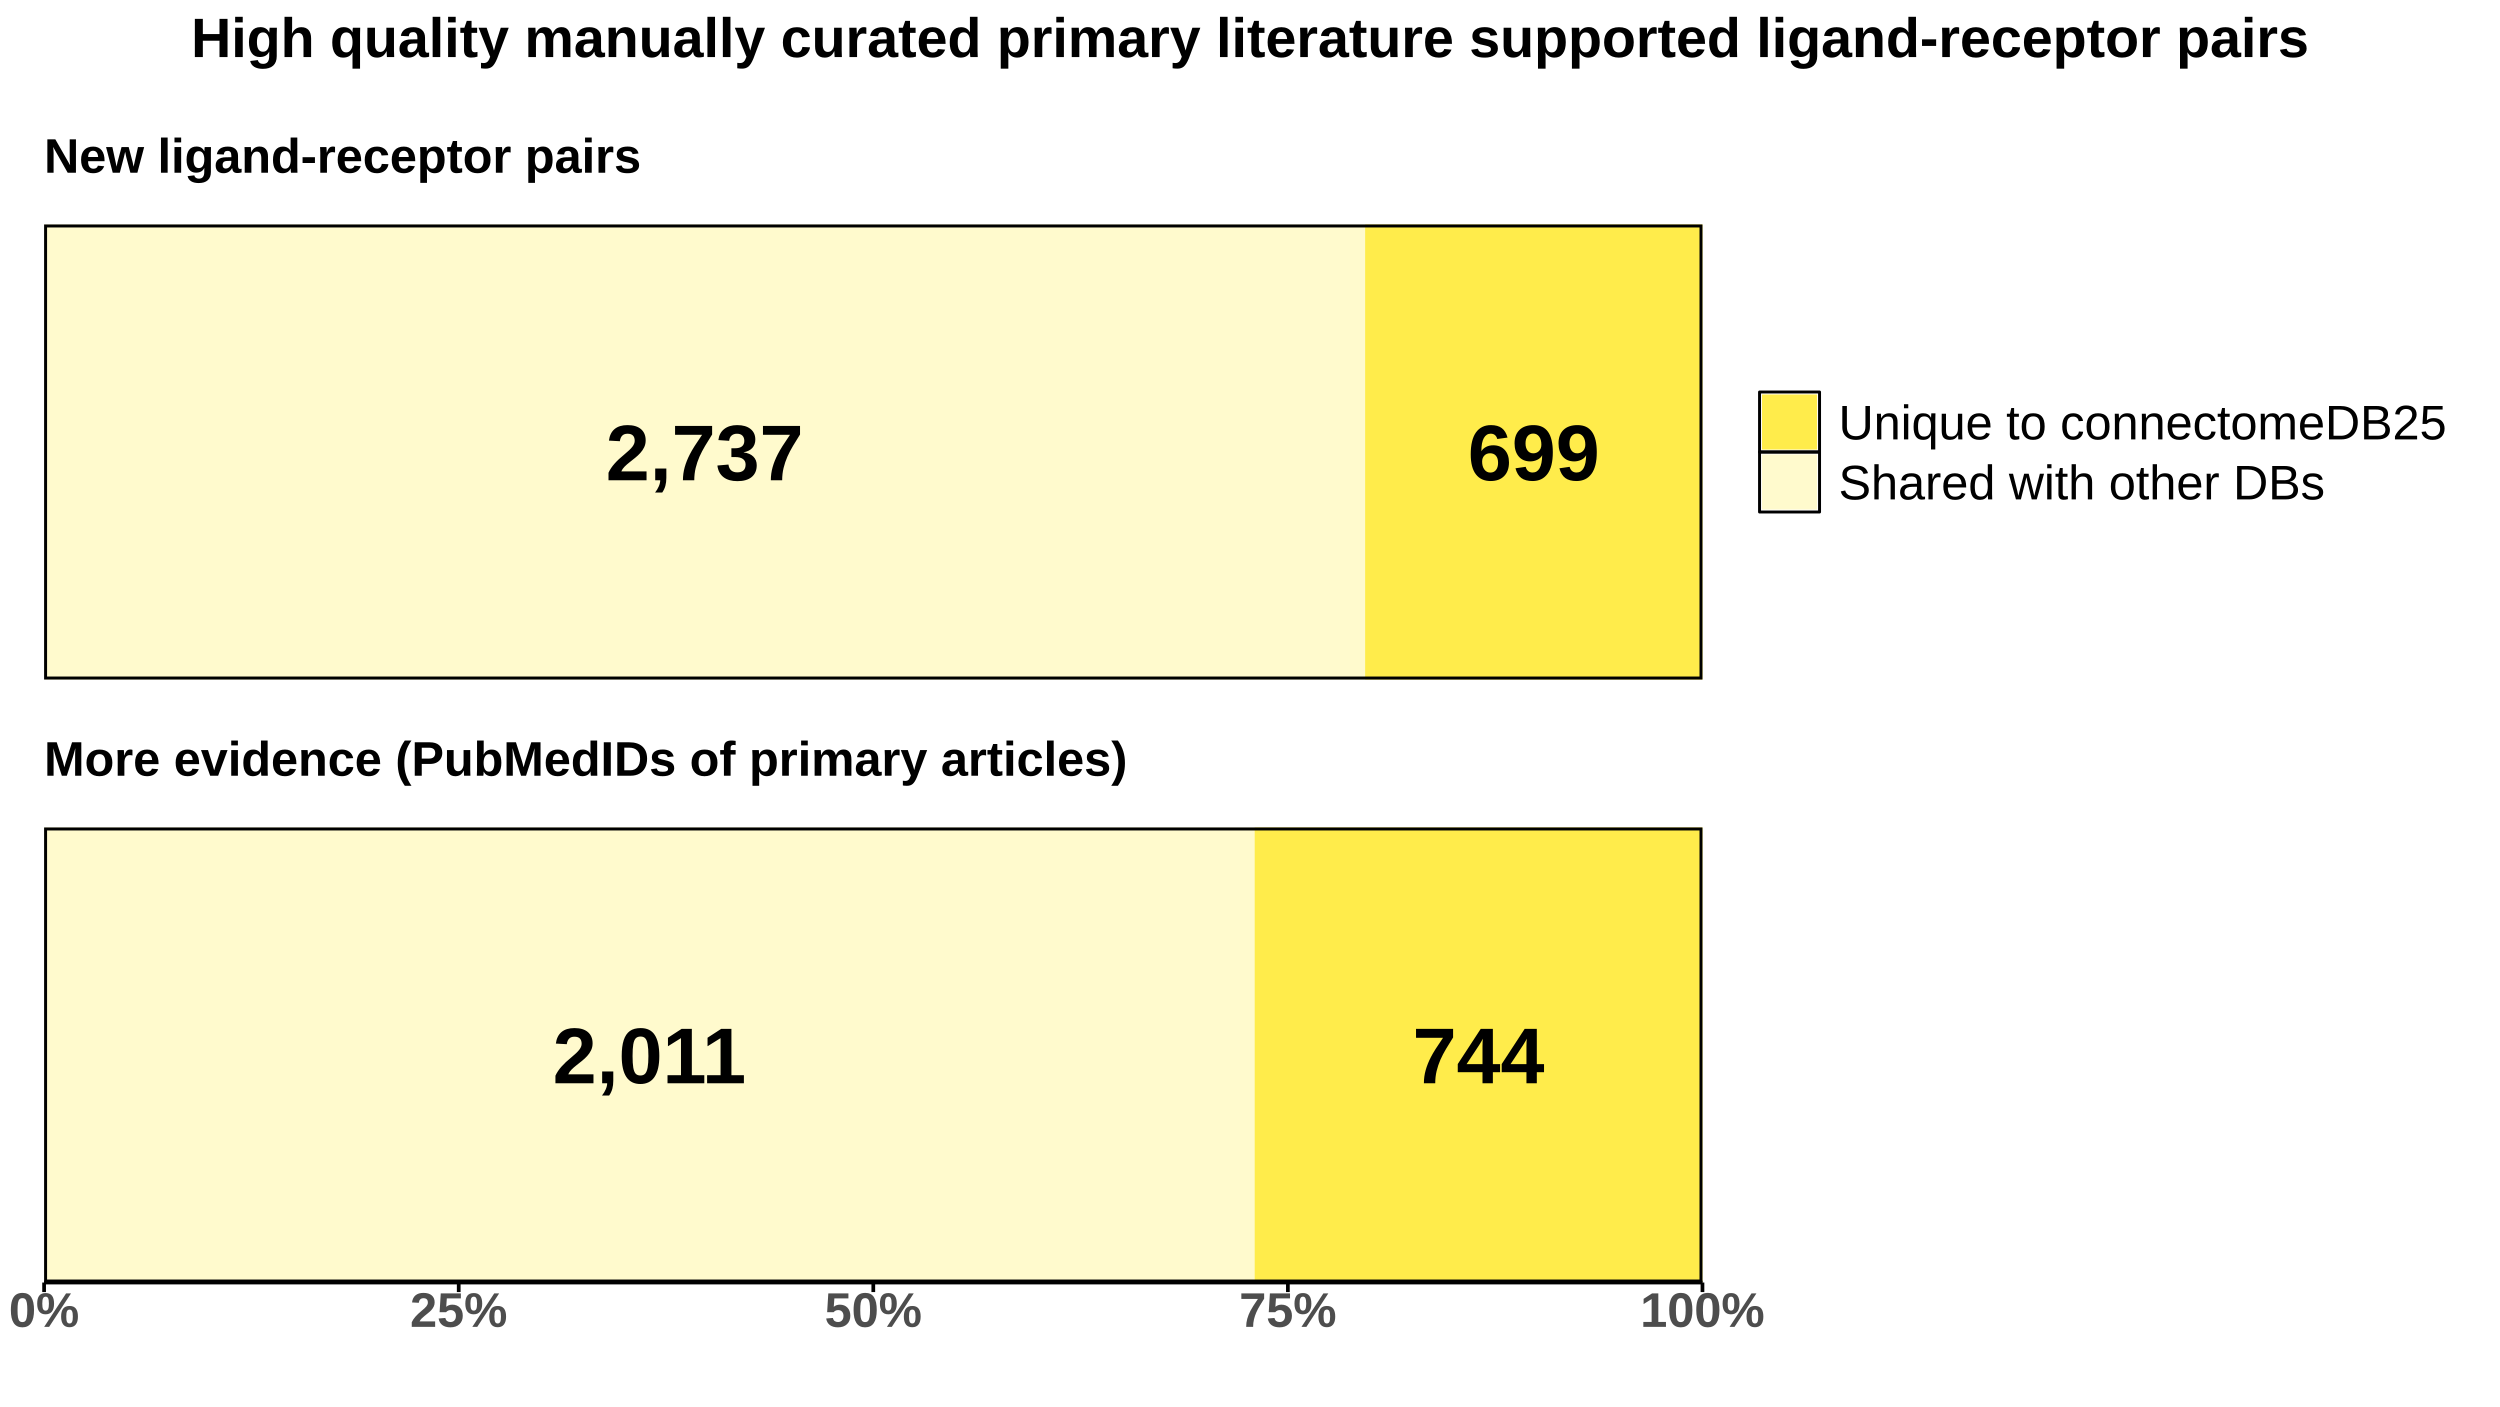
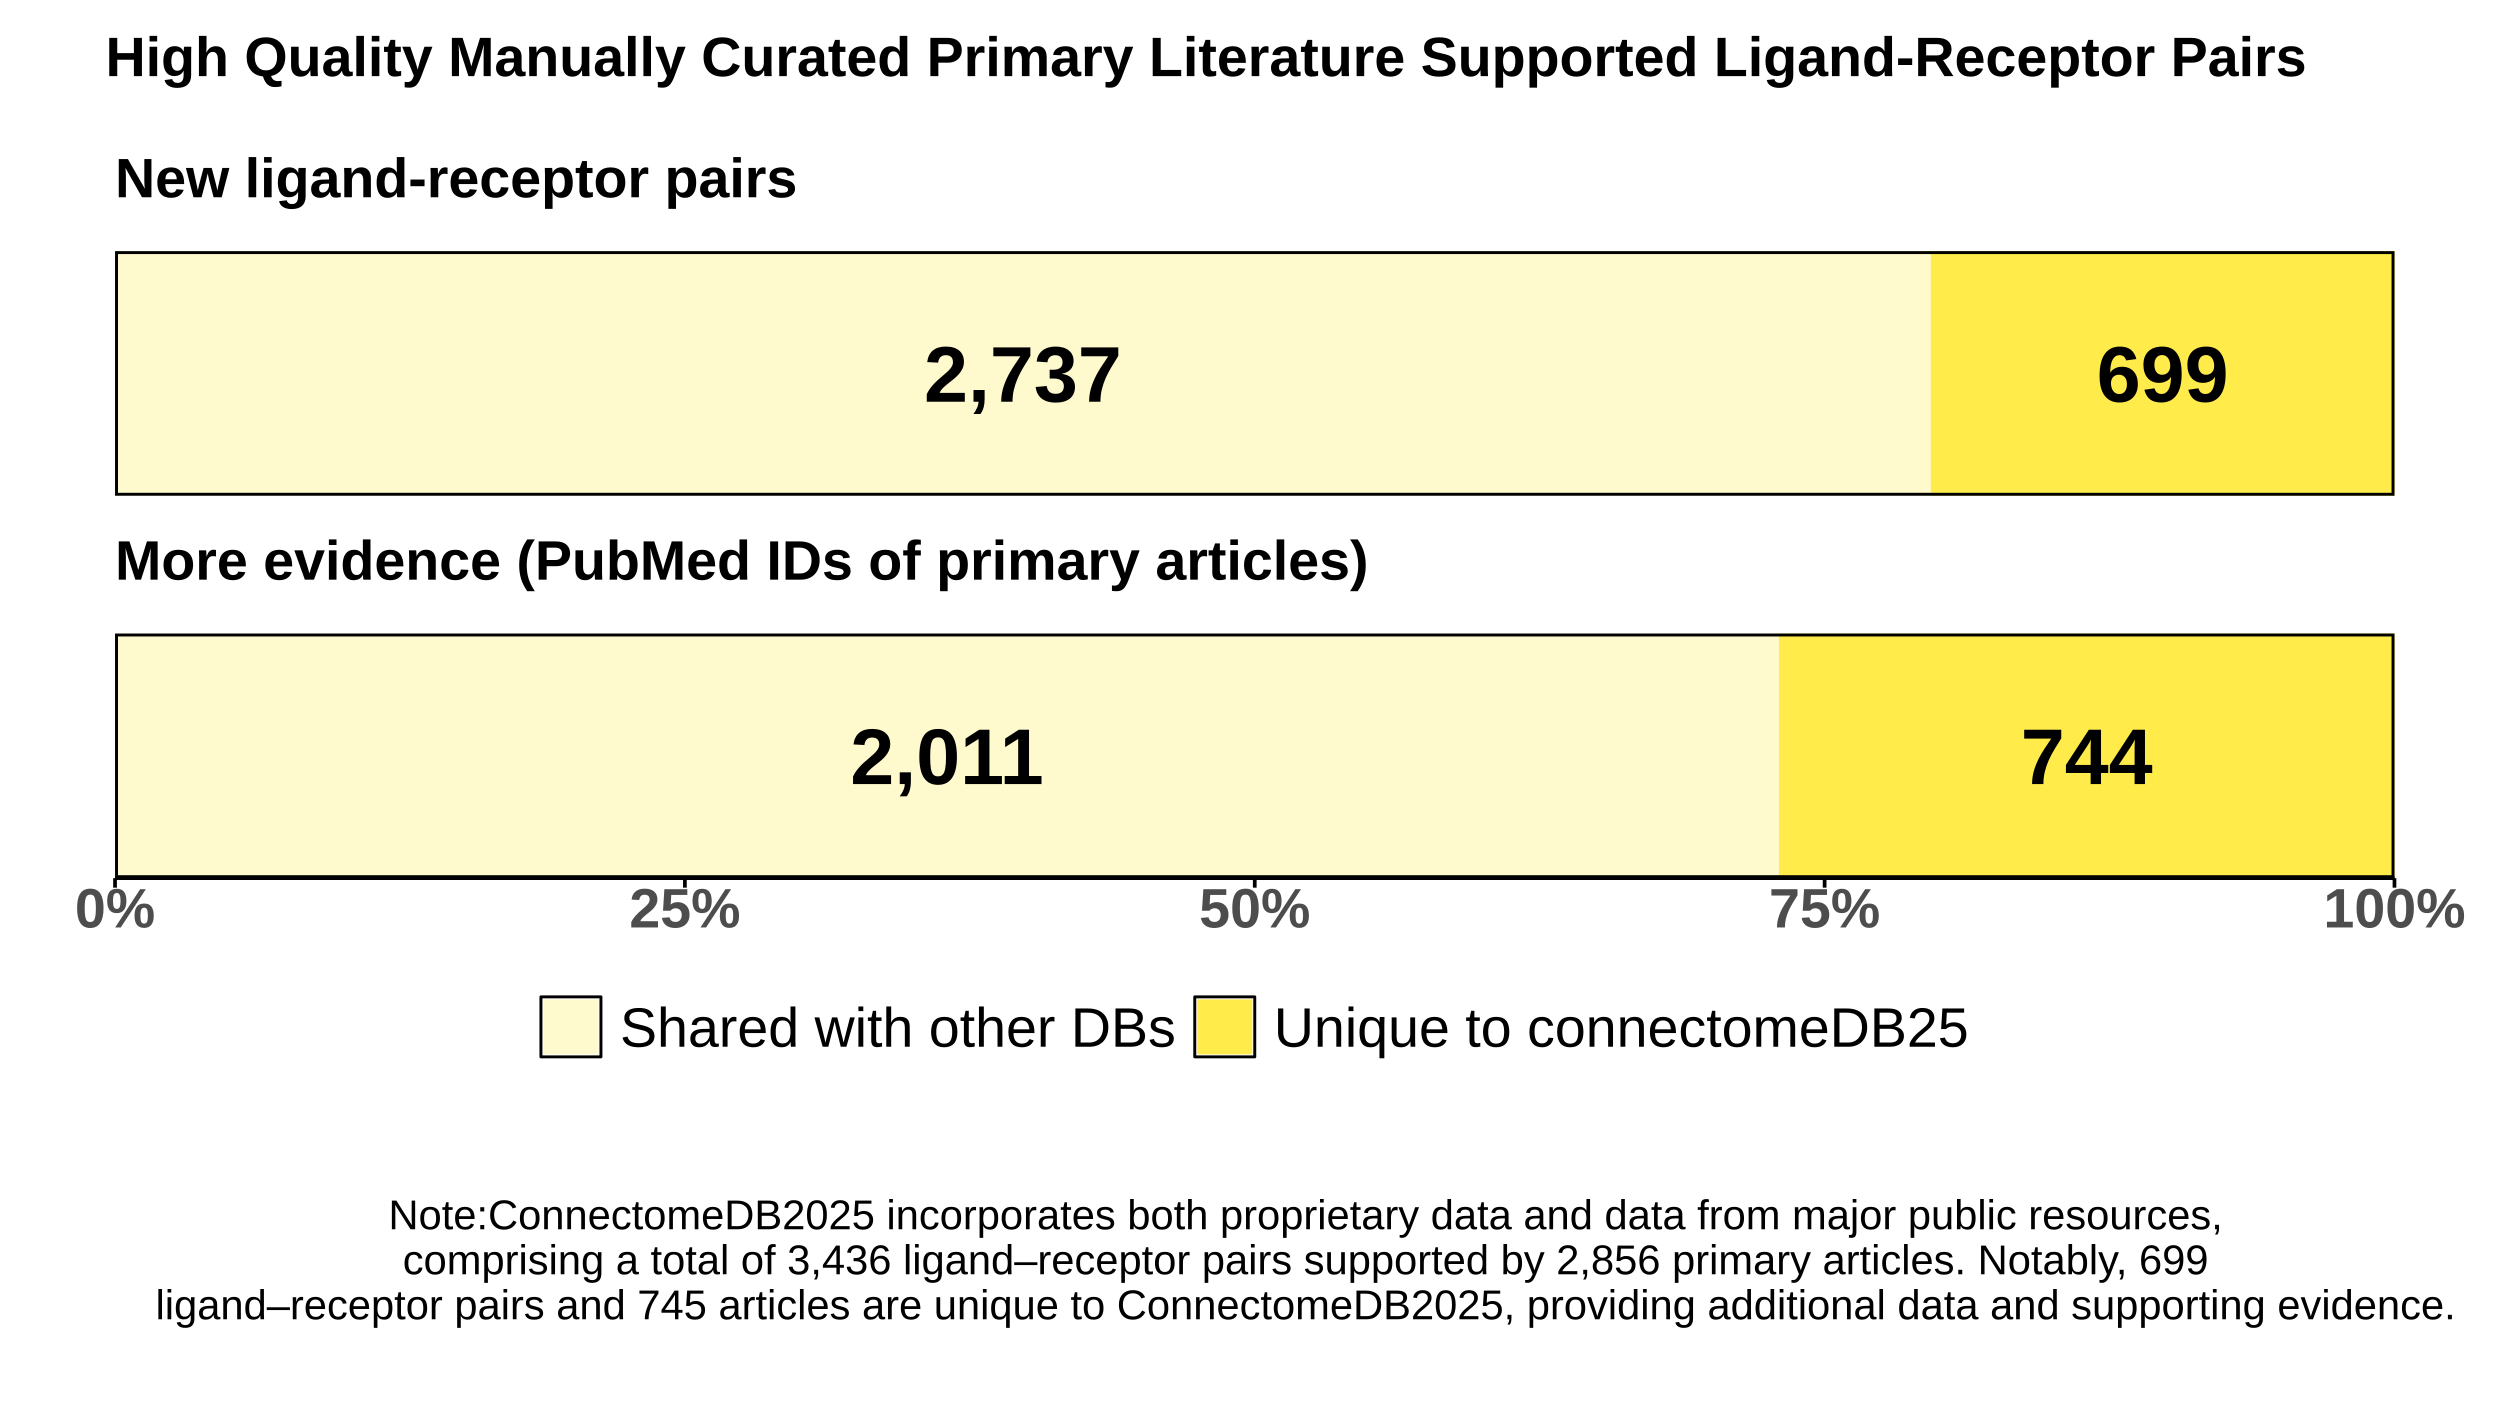
<svg xmlns="http://www.w3.org/2000/svg" width="720.00pt" height="405.00pt" viewBox="0 0 720.00 405.00">
  <g class="svglite">
    <defs>
      <style type="text/css">
    .svglite line, .svglite polyline, .svglite polygon, .svglite path, .svglite rect, .svglite circle {
      fill: none;
      stroke: #000000;
      stroke-linecap: round;
      stroke-linejoin: round;
      stroke-miterlimit: 10.00;
    }
    .svglite text {
      white-space: pre;
    }
    .svglite g.glyphgroup path {
      fill: inherit;
      stroke: none;
    }
  </style>
    </defs>
    <rect width="100%" height="100%" style="stroke: none; fill: none;" />
    <defs>
      <clipPath id="cpMC4wMHw3MjAuMDB8MC4wMHw0MDUuMDA=">
        <rect x="0.00" y="0.00" width="720.00" height="405.00" />
      </clipPath>
    </defs>
    <g clip-path="url(#cpMC4wMHw3MjAuMDB8MC4wMHw0MDUuMDA=)">
-       <rect x="0" y="-0" width="720.00" height="405.00" style="stroke-width: 1.07; stroke: none;" />
-     </g>
+ </g>
    <defs>
-       <clipPath id="cpMTIuNzB8NDkwLjMxfDY0LjY1fDM2OS4zNw==">
-         <rect x="12.70" y="64.65" width="477.61" height="304.71" />
+       <clipPath id="cpNC45OHw3MDUuMDZ8NC45OHwzMzAuMjg=">
+         <rect x="4.98" y="4.98" width="700.07" height="325.30" />
      </clipPath>
    </defs>
-     <g clip-path="url(#cpMTIuNzB8NDkwLjMxfDY0LjY1fDM2OS4zNw==)">
+     <g clip-path="url(#cpNC45OHw3MDUuMDZ8NC45OHwzMzAuMjg=)">
+       <rect x="4.98" y="4.98" width="700.07" height="325.30" style="stroke-width: 1.07; stroke: none;" />
+     </g>
+     <g clip-path="url(#cpMC4wMHw3MjAuMDB8MC4wMHw0MDUuMDA=)">
+ </g>
+     <defs>
+       <clipPath id="cpMzMuMTN8Njg5LjYxfDcyLjMyfDI1Mi45MQ==">
+         <rect x="33.13" y="72.32" width="656.49" height="180.59" />
+       </clipPath>
+     </defs>
+     <g clip-path="url(#cpMzMuMTN8Njg5LjYxfDcyLjMyfDI1Mi45MQ==)">
</g>
    <g clip-path="url(#cpMC4wMHw3MjAuMDB8MC4wMHw0MDUuMDA=)">
</g>
    <defs>
-       <clipPath id="cpNC45OHw3MTUuMDJ8MzQuNzV8MjA4LjQx">
-         <rect x="4.98" y="34.75" width="710.04" height="173.66" />
+       <clipPath id="cpMTAuNDZ8Njk5LjU4fDQwLjM4fDE1MC41MQ==">
+         <rect x="10.46" y="40.38" width="689.12" height="110.13" />
      </clipPath>
    </defs>
-     <g clip-path="url(#cpNC45OHw3MTUuMDJ8MzQuNzV8MjA4LjQx)">
-       <rect x="4.98" y="34.75" width="710.04" height="173.66" style="stroke-width: 1.07; stroke: none;" />
+     <g clip-path="url(#cpMTAuNDZ8Njk5LjU4fDQwLjM4fDE1MC41MQ==)">
+       <rect x="10.46" y="40.38" width="689.12" height="110.13" style="stroke-width: 1.07; stroke: none;" />
    </g>
    <g clip-path="url(#cpMC4wMHw3MjAuMDB8MC4wMHw0MDUuMDA=)">
</g>
    <defs>
-       <clipPath id="cpNC45OHw3MTUuMDJ8MjA4LjQxfDM5NS4wNA==">
-         <rect x="4.98" y="208.41" width="710.04" height="186.63" />
+       <clipPath id="cpMTAuNDZ8Njk5LjU4fDE1MC41MXwzMjQuODA=">
+         <rect x="10.46" y="150.51" width="689.12" height="174.29" />
      </clipPath>
    </defs>
-     <g clip-path="url(#cpNC45OHw3MTUuMDJ8MjA4LjQxfDM5NS4wNA==)">
-       <rect x="4.98" y="208.41" width="710.04" height="186.63" style="stroke-width: 1.07; stroke: none;" />
+     <g clip-path="url(#cpMTAuNDZ8Njk5LjU4fDE1MC41MXwzMjQuODA=)">
+       <rect x="10.46" y="150.51" width="689.12" height="174.29" style="stroke-width: 1.07; stroke: none;" />
    </g>
    <g clip-path="url(#cpMC4wMHw3MjAuMDB8MC4wMHw0MDUuMDA=)">
</g>
    <defs>
-       <clipPath id="cpMTIuNzB8NDkwLjMxfDY0LjY1fDE5NS43MQ==">
-         <rect x="12.70" y="64.65" width="477.61" height="131.05" />
+       <clipPath id="cpMzMuMTN8Njg5LjYxfDcyLjMyfDE0Mi43OQ==">
+         <rect x="33.13" y="72.32" width="656.49" height="70.46" />
      </clipPath>
    </defs>
-     <g clip-path="url(#cpMTIuNzB8NDkwLjMxfDY0LjY1fDE5NS43MQ==)">
-       <rect x="12.70" y="64.65" width="477.61" height="131.05" style="stroke-width: 1.07; stroke: none;" />
-       <rect x="12.70" y="64.65" width="380.45" height="131.05" style="stroke-width: 1.07; stroke: none; stroke-linecap: butt; stroke-linejoin: miter; fill: #FFFACD;" />
-       <rect x="393.15" y="64.65" width="97.16" height="131.05" style="stroke-width: 1.07; stroke: none; stroke-linecap: butt; stroke-linejoin: miter; fill: #FFEC4B;" />
-       <text x="202.93" y="138.32" text-anchor="middle" style="font-size: 22.76px; font-weight: bold; font-family: &quot;Arial&quot;;" textLength="56.95px" lengthAdjust="spacingAndGlyphs">2,737</text>
-       <text x="441.73" y="138.32" text-anchor="middle" style="font-size: 22.76px; font-weight: bold; font-family: &quot;Arial&quot;;" textLength="37.97px" lengthAdjust="spacingAndGlyphs">699</text>
-       <rect x="12.70" y="64.65" width="477.61" height="131.05" style="stroke-width: 1.71;" />
+     <g clip-path="url(#cpMzMuMTN8Njg5LjYxfDcyLjMyfDE0Mi43OQ==)">
+       <rect x="33.13" y="72.32" width="656.49" height="70.46" style="stroke-width: 1.07; stroke: none;" />
+       <rect x="33.13" y="72.32" width="522.94" height="70.46" style="stroke-width: 1.07; stroke: none; stroke-linecap: butt; stroke-linejoin: miter; fill: #FFFACD;" />
+       <rect x="556.06" y="72.32" width="133.55" height="70.46" style="stroke-width: 1.07; stroke: none; stroke-linecap: butt; stroke-linejoin: miter; fill: #FFEC4B;" />
+       <text x="294.59" y="115.70" text-anchor="middle" style="font-size: 22.76px; font-weight: bold; font-family: &quot;Arial&quot;;" textLength="56.95px" lengthAdjust="spacingAndGlyphs">2,737</text>
+       <text x="622.84" y="115.70" text-anchor="middle" style="font-size: 22.76px; font-weight: bold; font-family: &quot;Arial&quot;;" textLength="37.97px" lengthAdjust="spacingAndGlyphs">699</text>
+       <rect x="33.13" y="72.32" width="656.49" height="70.46" style="stroke-width: 1.71;" />
    </g>
    <g clip-path="url(#cpMC4wMHw3MjAuMDB8MC4wMHw0MDUuMDA=)">
-       <rect x="501.27" y="107.42" width="208.77" height="45.52" style="stroke-width: 0.75; stroke: none;" />
-       <rect x="501.27" y="107.42" width="208.77" height="45.52" style="stroke-width: 1.07; stroke: none;" />
-       <rect x="506.75" y="112.90" width="17.28" height="17.28" style="stroke-width: 0.85;" />
-       <rect x="507.46" y="113.61" width="15.86" height="15.86" style="stroke-width: 1.07; stroke: none; stroke-linecap: butt; stroke-linejoin: miter; fill: #FFEC4B;" />
-       <rect x="506.75" y="130.18" width="17.28" height="17.28" style="stroke-width: 0.85;" />
-       <rect x="507.46" y="130.89" width="15.86" height="15.86" style="stroke-width: 1.07; stroke: none; stroke-linecap: butt; stroke-linejoin: miter; fill: #FFFACD;" />
-       <text x="529.51" y="126.55" style="font-size: 14.00px; font-family: &quot;Arial&quot;;" textLength="175.05px" lengthAdjust="spacingAndGlyphs">Unique to connectomeDB25</text>
-       <text x="529.51" y="143.83" style="font-size: 14.00px; font-family: &quot;Arial&quot;;" textLength="140.03px" lengthAdjust="spacingAndGlyphs">Shared with other DBs</text>
-       <text x="12.70" y="49.75" style="font-size: 14.00px; font-weight: bold; font-family: &quot;Arial&quot;;" textLength="171.88px" lengthAdjust="spacingAndGlyphs">New ligand-receptor pairs</text>
+       <text x="33.13" y="56.82" style="font-size: 16.00px; font-weight: bold; font-family: &quot;Arial&quot;;" textLength="196.67px" lengthAdjust="spacingAndGlyphs">New ligand-receptor pairs</text>
    </g>
    <defs>
-       <clipPath id="cpMTIuNzB8NDkwLjMxfDIzOC4zMXwzNjkuMzc=">
-         <rect x="12.70" y="238.31" width="477.61" height="131.05" />
+       <clipPath id="cpMzMuMTN8Njg5LjYxfDE4Mi40NXwyNTIuOTE=">
+         <rect x="33.13" y="182.45" width="656.49" height="70.46" />
      </clipPath>
    </defs>
-     <g clip-path="url(#cpMTIuNzB8NDkwLjMxfDIzOC4zMXwzNjkuMzc=)">
-       <rect x="12.70" y="238.31" width="477.61" height="131.05" style="stroke-width: 1.07; stroke: none;" />
-       <rect x="12.70" y="238.31" width="348.63" height="131.05" style="stroke-width: 1.07; stroke: none; stroke-linecap: butt; stroke-linejoin: miter; fill: #FFFACD;" />
-       <rect x="361.33" y="238.31" width="128.98" height="131.05" style="stroke-width: 1.07; stroke: none; stroke-linecap: butt; stroke-linejoin: miter; fill: #FFEC4B;" />
-       <text x="187.02" y="311.98" text-anchor="middle" style="font-size: 22.76px; font-weight: bold; font-family: &quot;Arial&quot;;" textLength="55.70px" lengthAdjust="spacingAndGlyphs">2,011</text>
-       <text x="425.82" y="311.98" text-anchor="middle" style="font-size: 22.76px; font-weight: bold; font-family: &quot;Arial&quot;;" textLength="37.97px" lengthAdjust="spacingAndGlyphs">744</text>
-       <rect x="12.70" y="238.31" width="477.61" height="131.05" style="stroke-width: 1.71;" />
+     <g clip-path="url(#cpMzMuMTN8Njg5LjYxfDE4Mi40NXwyNTIuOTE=)">
+       <rect x="33.13" y="182.45" width="656.49" height="70.46" style="stroke-width: 1.07; stroke: none;" />
+       <rect x="33.13" y="182.45" width="479.20" height="70.46" style="stroke-width: 1.07; stroke: none; stroke-linecap: butt; stroke-linejoin: miter; fill: #FFFACD;" />
+       <rect x="512.33" y="182.45" width="177.29" height="70.46" style="stroke-width: 1.07; stroke: none; stroke-linecap: butt; stroke-linejoin: miter; fill: #FFEC4B;" />
+       <text x="272.73" y="225.82" text-anchor="middle" style="font-size: 22.76px; font-weight: bold; font-family: &quot;Arial&quot;;" textLength="55.70px" lengthAdjust="spacingAndGlyphs">2,011</text>
+       <text x="600.97" y="225.82" text-anchor="middle" style="font-size: 22.76px; font-weight: bold; font-family: &quot;Arial&quot;;" textLength="37.97px" lengthAdjust="spacingAndGlyphs">744</text>
+       <rect x="33.13" y="182.45" width="656.49" height="70.46" style="stroke-width: 1.71;" />
    </g>
    <g clip-path="url(#cpMC4wMHw3MjAuMDB8MC4wMHw0MDUuMDA=)">
-       <polyline points="12.70,369.37 490.31,369.37 " style="stroke-width: 1.07; stroke-linecap: butt;" />
-       <polyline points="12.70,372.11 12.70,369.37 " style="stroke-width: 1.07; stroke-linecap: butt;" />
-       <polyline points="132.11,372.11 132.11,369.37 " style="stroke-width: 1.07; stroke-linecap: butt;" />
-       <polyline points="251.51,372.11 251.51,369.37 " style="stroke-width: 1.07; stroke-linecap: butt;" />
-       <polyline points="370.91,372.11 370.91,369.37 " style="stroke-width: 1.07; stroke-linecap: butt;" />
-       <polyline points="490.31,372.11 490.31,369.37 " style="stroke-width: 1.07; stroke-linecap: butt;" />
-       <text x="12.70" y="382.13" text-anchor="middle" style="font-size: 14.00px; font-weight: bold;fill: #4D4D4D; font-family: &quot;Arial&quot;;" textLength="20.23px" lengthAdjust="spacingAndGlyphs">0%</text>
-       <text x="132.11" y="382.13" text-anchor="middle" style="font-size: 14.00px; font-weight: bold;fill: #4D4D4D; font-family: &quot;Arial&quot;;" textLength="28.02px" lengthAdjust="spacingAndGlyphs">25%</text>
-       <text x="251.51" y="382.13" text-anchor="middle" style="font-size: 14.00px; font-weight: bold;fill: #4D4D4D; font-family: &quot;Arial&quot;;" textLength="28.02px" lengthAdjust="spacingAndGlyphs">50%</text>
-       <text x="370.91" y="382.13" text-anchor="middle" style="font-size: 14.00px; font-weight: bold;fill: #4D4D4D; font-family: &quot;Arial&quot;;" textLength="28.02px" lengthAdjust="spacingAndGlyphs">75%</text>
-       <text x="490.31" y="382.13" text-anchor="middle" style="font-size: 14.00px; font-weight: bold;fill: #4D4D4D; font-family: &quot;Arial&quot;;" textLength="35.80px" lengthAdjust="spacingAndGlyphs">100%</text>
-       <text x="12.70" y="223.41" style="font-size: 14.00px; font-weight: bold; font-family: &quot;Arial&quot;;" textLength="311.88px" lengthAdjust="spacingAndGlyphs">More evidence (PubMedIDs of primary articles)</text>
-       <text x="360.00" y="16.44" text-anchor="middle" style="font-size: 16.00px; font-weight: bold; font-family: &quot;Arial&quot;;" textLength="610.48px" lengthAdjust="spacingAndGlyphs">High quality manually curated primary literature supported ligand-receptor pairs</text>
+       <polyline points="33.13,252.91 689.61,252.91 " style="stroke-width: 1.07; stroke-linecap: butt;" />
+       <polyline points="33.13,255.65 33.13,252.91 " style="stroke-width: 1.07; stroke-linecap: butt;" />
+       <polyline points="197.25,255.65 197.25,252.91 " style="stroke-width: 1.07; stroke-linecap: butt;" />
+       <polyline points="361.37,255.65 361.37,252.91 " style="stroke-width: 1.07; stroke-linecap: butt;" />
+       <polyline points="525.49,255.65 525.49,252.91 " style="stroke-width: 1.07; stroke-linecap: butt;" />
+       <polyline points="689.61,255.65 689.61,252.91 " style="stroke-width: 1.07; stroke-linecap: butt;" />
+       <text x="33.13" y="267.11" text-anchor="middle" style="font-size: 16.00px; font-weight: bold;fill: #4D4D4D; font-family: &quot;Arial&quot;;" textLength="23.14px" lengthAdjust="spacingAndGlyphs">0%</text>
+       <text x="197.25" y="267.11" text-anchor="middle" style="font-size: 16.00px; font-weight: bold;fill: #4D4D4D; font-family: &quot;Arial&quot;;" textLength="32.05px" lengthAdjust="spacingAndGlyphs">25%</text>
+       <text x="361.37" y="267.11" text-anchor="middle" style="font-size: 16.00px; font-weight: bold;fill: #4D4D4D; font-family: &quot;Arial&quot;;" textLength="32.05px" lengthAdjust="spacingAndGlyphs">50%</text>
+       <text x="525.49" y="267.11" text-anchor="middle" style="font-size: 16.00px; font-weight: bold;fill: #4D4D4D; font-family: &quot;Arial&quot;;" textLength="32.05px" lengthAdjust="spacingAndGlyphs">75%</text>
+       <text x="689.61" y="267.11" text-anchor="middle" style="font-size: 16.00px; font-weight: bold;fill: #4D4D4D; font-family: &quot;Arial&quot;;" textLength="40.95px" lengthAdjust="spacingAndGlyphs">100%</text>
+       <text x="33.13" y="166.94" style="font-size: 16.00px; font-weight: bold; font-family: &quot;Arial&quot;;" textLength="361.30px" lengthAdjust="spacingAndGlyphs">More evidence (PubMed IDs of primary articles)</text>
+       <rect x="155.79" y="287.10" width="17.28" height="17.28" style="stroke-width: 0.85;" />
+       <rect x="156.50" y="287.81" width="15.86" height="15.86" style="stroke-width: 1.07; stroke: none; stroke-linecap: butt; stroke-linejoin: miter; fill: #FFFACD;" />
+       <rect x="344.09" y="287.10" width="17.28" height="17.28" style="stroke-width: 0.85;" />
+       <rect x="344.80" y="287.81" width="15.86" height="15.86" style="stroke-width: 1.07; stroke: none; stroke-linecap: butt; stroke-linejoin: miter; fill: #FFEC4B;" />
+       <text x="178.55" y="301.46" style="font-size: 16.00px; font-family: &quot;Arial&quot;;" textLength="160.20px" lengthAdjust="spacingAndGlyphs">Shared with other DBs</text>
+       <text x="366.85" y="301.46" style="font-size: 16.00px; font-family: &quot;Arial&quot;;" textLength="200.28px" lengthAdjust="spacingAndGlyphs">Unique to connectomeDB25</text>
+       <text x="30.39" y="21.92" style="font-size: 16.00px; font-weight: bold; font-family: &quot;Arial&quot;;" textLength="634.44px" lengthAdjust="spacingAndGlyphs">High Quality Manually Curated Primary Literature Supported Ligand-Receptor Pairs</text>
+       <text x="376.02" y="289.22" text-anchor="middle" style="font-size: 12.00px; font-family: &quot;Arial&quot;;" textLength="0.00px" lengthAdjust="spacingAndGlyphs" />
+       <text x="376.02" y="302.18" text-anchor="middle" style="font-size: 12.00px; font-family: &quot;Arial&quot;;" textLength="0.00px" lengthAdjust="spacingAndGlyphs" />
+       <text x="376.02" y="315.14" text-anchor="middle" style="font-size: 12.00px; font-family: &quot;Arial&quot;;" textLength="0.00px" lengthAdjust="spacingAndGlyphs" />
+       <text x="376.02" y="328.10" text-anchor="middle" style="font-size: 12.00px; font-family: &quot;Arial&quot;;" textLength="0.00px" lengthAdjust="spacingAndGlyphs" />
+       <text x="376.02" y="341.06" text-anchor="middle" style="font-size: 12.00px; font-family: &quot;Arial&quot;;" textLength="0.00px" lengthAdjust="spacingAndGlyphs" />
+       <text x="376.02" y="354.02" text-anchor="middle" style="font-size: 12.00px; font-family: &quot;Arial&quot;;" textLength="531.50px" lengthAdjust="spacingAndGlyphs">Note:ConnectomeDB2025 incorporates both proprietary data and data from major public resources, </text>
+       <text x="376.02" y="366.98" text-anchor="middle" style="font-size: 12.00px; font-family: &quot;Arial&quot;;" textLength="523.27px" lengthAdjust="spacingAndGlyphs">comprising a total of 3,436 ligand–receptor pairs supported by 2,856 primary articles. Notably, 699 </text>
+       <text x="376.02" y="379.94" text-anchor="middle" style="font-size: 12.00px; font-family: &quot;Arial&quot;;" textLength="662.30px" lengthAdjust="spacingAndGlyphs">ligand–receptor pairs and 745 articles are unique to ConnectomeDB2025, providing additional data and supporting evidence.</text>
    </g>
  </g>
</svg>
